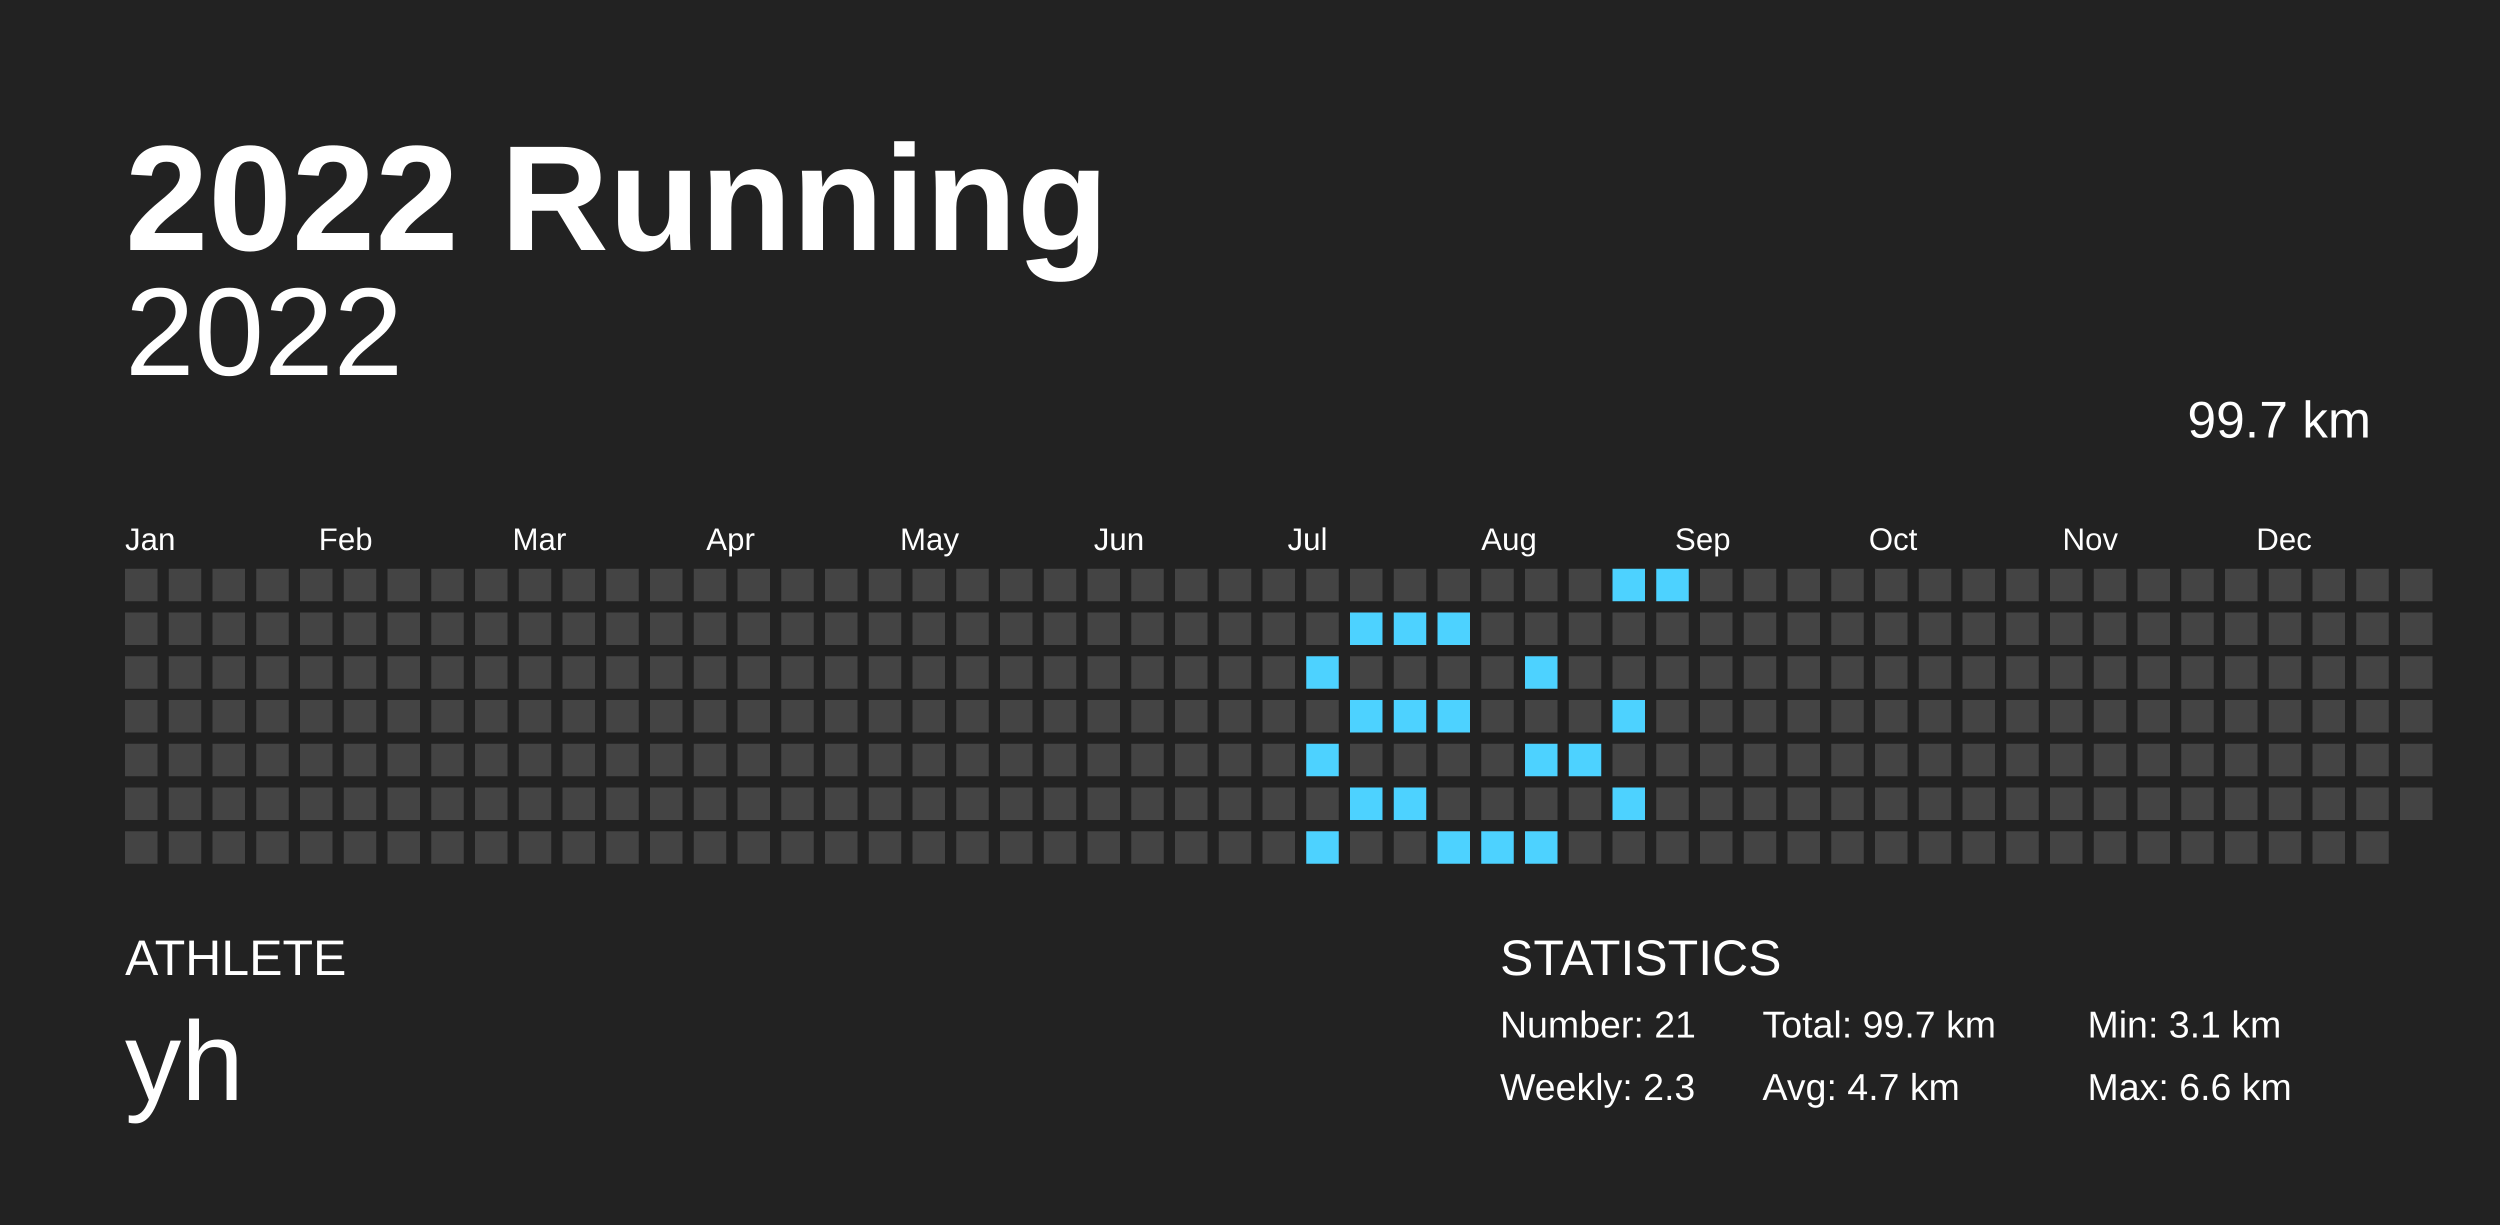
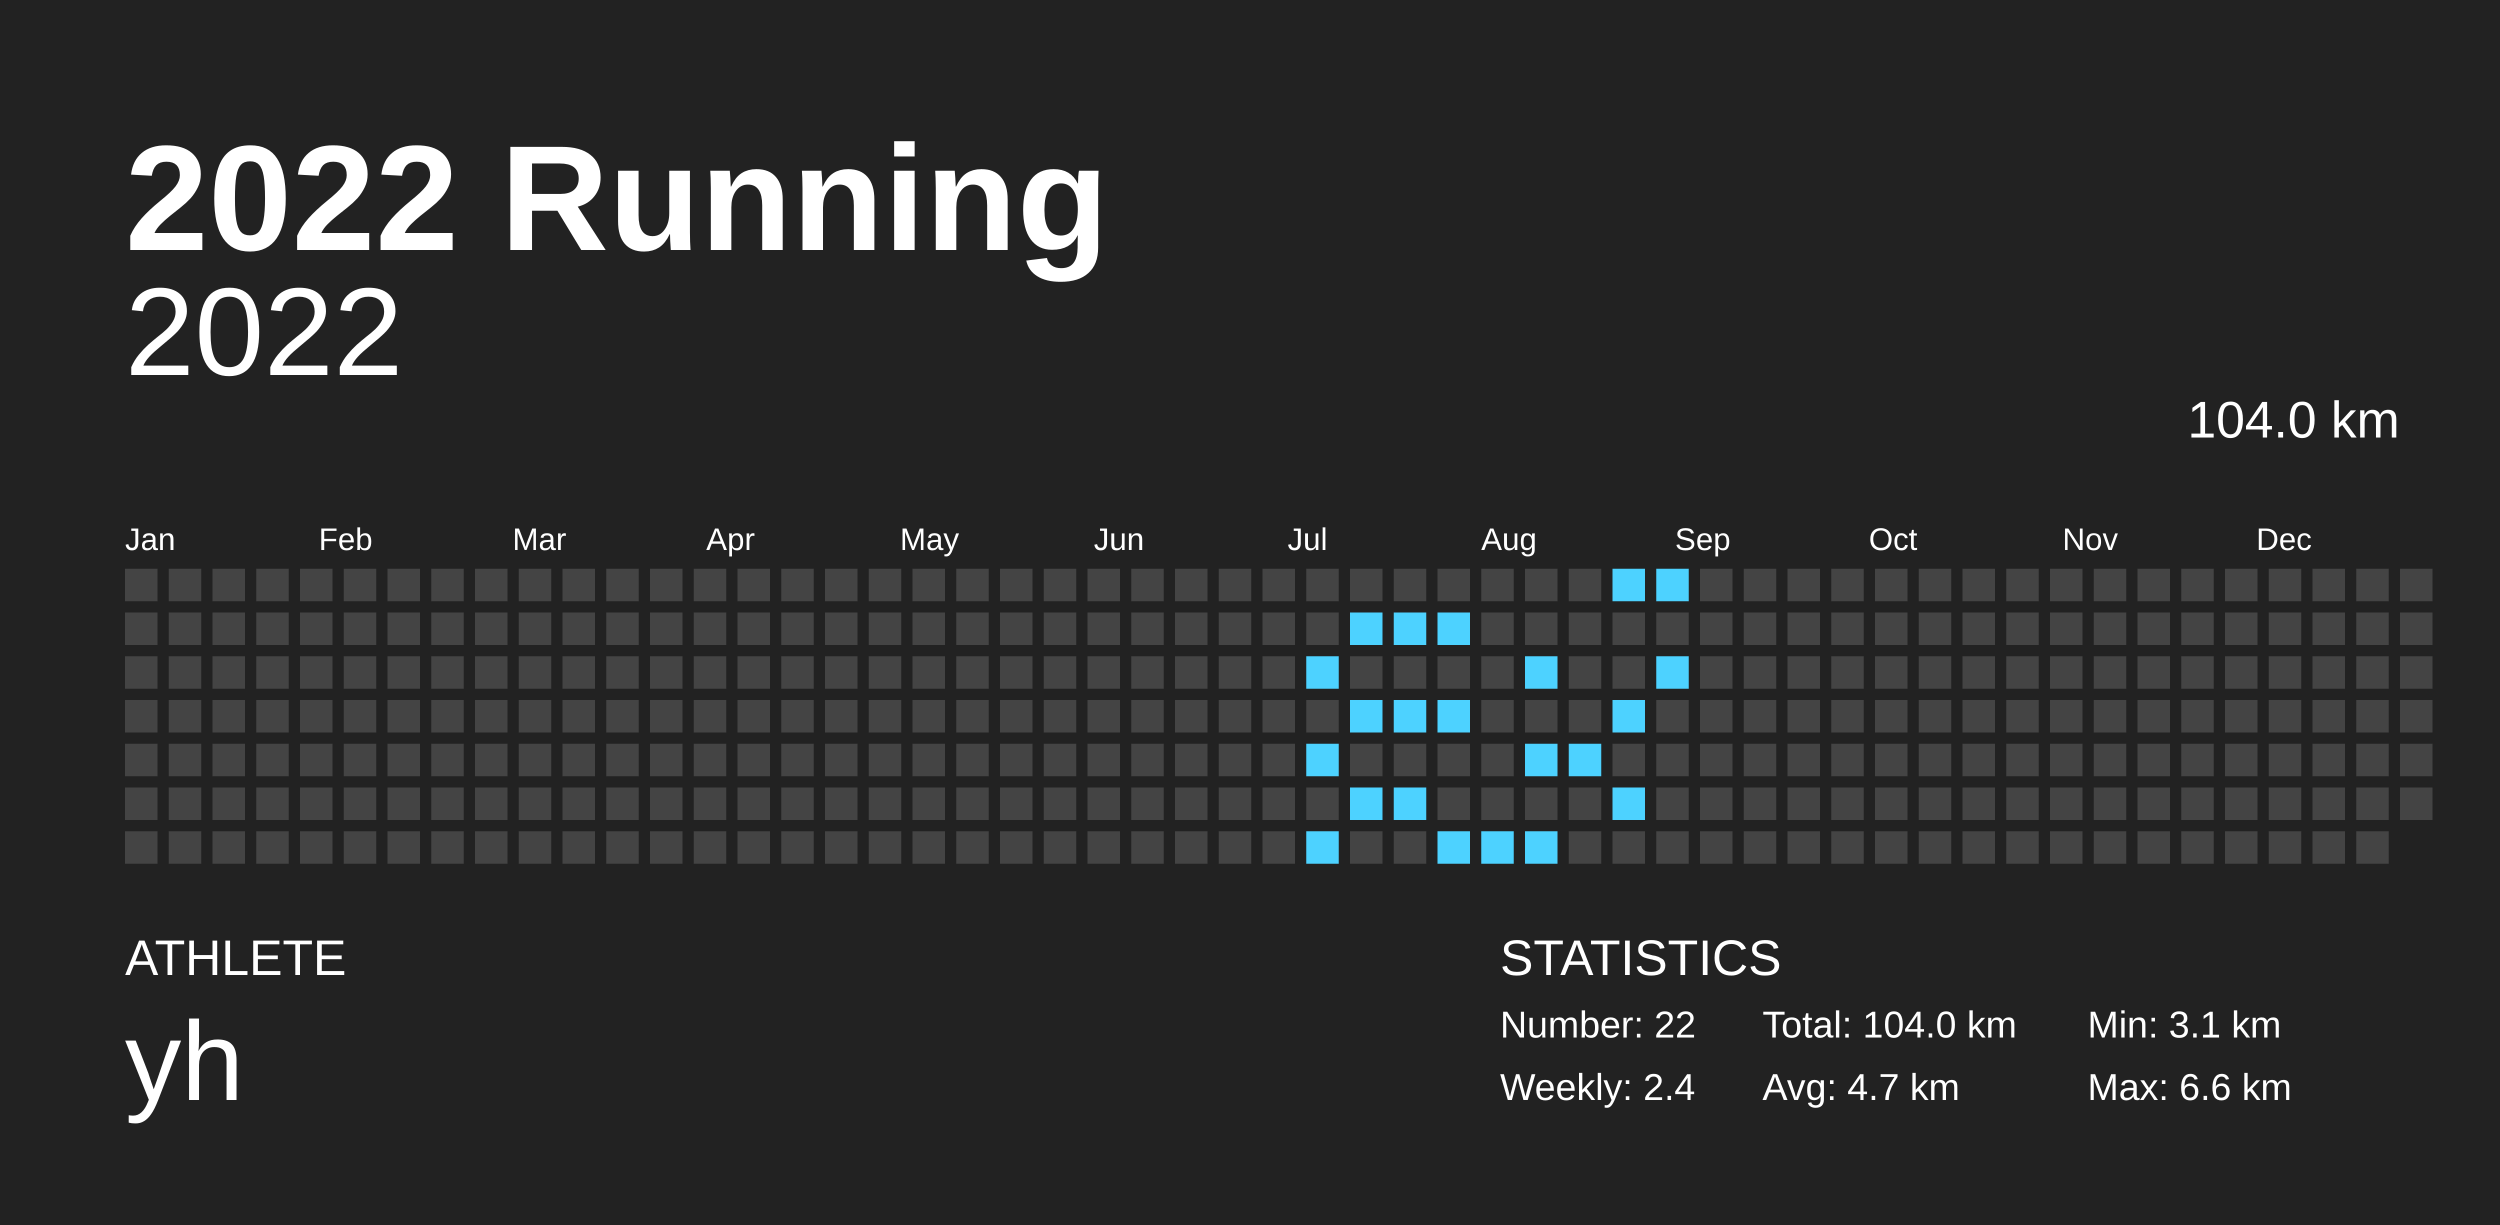
<svg xmlns="http://www.w3.org/2000/svg" baseProfile="full" height="98mm" version="1.1" viewBox="0,0,200,98" width="200mm">
  <defs />
  <rect fill="#222222" height="98" width="200" x="0" y="0" />
  <text fill="#FFFFFF" style="font-size:12px; font-family:Arial; font-weight:bold;" x="10" y="20">2022 Running</text>
  <text fill="#FFFFFF" style="font-size:4px; font-family:Arial" x="10" y="78">ATHLETE</text>
  <text fill="#FFFFFF" style="font-size:9px; font-family:Arial" x="10" y="88">yh</text>
  <text fill="#FFFFFF" style="font-size:4px; font-family:Arial" x="120" y="78">STATISTICS</text>
-   <text fill="#FFFFFF" style="font-size:3px; font-family:Arial" x="120" y="83">Number: 21</text>
-   <text fill="#FFFFFF" style="font-size:3px; font-family:Arial" x="120" y="88">Weekly: 2.3</text>
-   <text fill="#FFFFFF" style="font-size:3px; font-family:Arial" x="141" y="83">Total: 99.7 km</text>
+   <text fill="#FFFFFF" style="font-size:3px; font-family:Arial" x="120" y="83">Number: 22</text>
+   <text fill="#FFFFFF" style="font-size:3px; font-family:Arial" x="120" y="88">Weekly: 2.4</text>
+   <text fill="#FFFFFF" style="font-size:3px; font-family:Arial" x="141" y="83">Total: 104.0 km</text>
  <text fill="#FFFFFF" style="font-size:3px; font-family:Arial" x="141" y="88">Avg: 4.7 km</text>
  <text fill="#FFFFFF" style="font-size:3px; font-family:Arial" x="167" y="83">Min: 3.1 km</text>
  <text fill="#FFFFFF" style="font-size:3px; font-family:Arial" x="167" y="88">Max: 6.6 km</text>
  <text alignment-baseline="hanging" fill="#FFFFFF" style="font-size:10.0px; font-family:Arial;" x="10" y="30">2022</text>
-   <text alignment-baseline="hanging" fill="#FFFFFF" style="font-size:4.125px; font-family:Arial;" x="175" y="35">99.7 km</text>
+   <text alignment-baseline="hanging" fill="#FFFFFF" style="font-size:4.125px; font-family:Arial;" x="175" y="35">104.0 km</text>
  <text fill="#FFFFFF" style="font-size:2.5px; font-family:Arial" x="10.0" y="44">Jan</text>
  <text fill="#FFFFFF" style="font-size:2.5px; font-family:Arial" x="25.5" y="44">Feb</text>
  <text fill="#FFFFFF" style="font-size:2.5px; font-family:Arial" x="41.0" y="44">Mar</text>
  <text fill="#FFFFFF" style="font-size:2.5px; font-family:Arial" x="56.5" y="44">Apr</text>
  <text fill="#FFFFFF" style="font-size:2.5px; font-family:Arial" x="72.0" y="44">May</text>
  <text fill="#FFFFFF" style="font-size:2.5px; font-family:Arial" x="87.5" y="44">Jun</text>
  <text fill="#FFFFFF" style="font-size:2.5px; font-family:Arial" x="103.0" y="44">Jul</text>
  <text fill="#FFFFFF" style="font-size:2.5px; font-family:Arial" x="118.5" y="44">Aug</text>
  <text fill="#FFFFFF" style="font-size:2.5px; font-family:Arial" x="134.0" y="44">Sep</text>
  <text fill="#FFFFFF" style="font-size:2.5px; font-family:Arial" x="149.5" y="44">Oct</text>
  <text fill="#FFFFFF" style="font-size:2.5px; font-family:Arial" x="165.0" y="44">Nov</text>
  <text fill="#FFFFFF" style="font-size:2.5px; font-family:Arial" x="180.5" y="44">Dec</text>
  <rect fill="#444444" height="2.6" width="2.6" x="10.0" y="45.5" />
  <rect fill="#444444" height="2.6" width="2.6" x="10.0" y="49.0" />
  <rect fill="#444444" height="2.6" width="2.6" x="10.0" y="52.5" />
  <rect fill="#444444" height="2.6" width="2.6" x="10.0" y="56.0" />
  <rect fill="#444444" height="2.6" width="2.6" x="10.0" y="59.5" />
  <rect fill="#444444" height="2.6" width="2.6" x="10.0" y="63.0" />
  <rect fill="#444444" height="2.6" width="2.6" x="10.0" y="66.5" />
  <rect fill="#444444" height="2.6" width="2.6" x="13.5" y="45.5" />
  <rect fill="#444444" height="2.6" width="2.6" x="13.5" y="49.0" />
  <rect fill="#444444" height="2.6" width="2.6" x="13.5" y="52.5" />
  <rect fill="#444444" height="2.6" width="2.6" x="13.5" y="56.0" />
  <rect fill="#444444" height="2.6" width="2.6" x="13.5" y="59.5" />
  <rect fill="#444444" height="2.6" width="2.6" x="13.5" y="63.0" />
  <rect fill="#444444" height="2.6" width="2.6" x="13.5" y="66.5" />
  <rect fill="#444444" height="2.6" width="2.6" x="17.0" y="45.5" />
  <rect fill="#444444" height="2.6" width="2.6" x="17.0" y="49.0" />
  <rect fill="#444444" height="2.6" width="2.6" x="17.0" y="52.5" />
  <rect fill="#444444" height="2.6" width="2.6" x="17.0" y="56.0" />
  <rect fill="#444444" height="2.6" width="2.6" x="17.0" y="59.5" />
  <rect fill="#444444" height="2.6" width="2.6" x="17.0" y="63.0" />
  <rect fill="#444444" height="2.6" width="2.6" x="17.0" y="66.5" />
  <rect fill="#444444" height="2.6" width="2.6" x="20.5" y="45.5" />
  <rect fill="#444444" height="2.6" width="2.6" x="20.5" y="49.0" />
  <rect fill="#444444" height="2.6" width="2.6" x="20.5" y="52.5" />
  <rect fill="#444444" height="2.6" width="2.6" x="20.5" y="56.0" />
  <rect fill="#444444" height="2.6" width="2.6" x="20.5" y="59.5" />
  <rect fill="#444444" height="2.6" width="2.6" x="20.5" y="63.0" />
  <rect fill="#444444" height="2.6" width="2.6" x="20.5" y="66.5" />
  <rect fill="#444444" height="2.6" width="2.6" x="24.0" y="45.5" />
  <rect fill="#444444" height="2.6" width="2.6" x="24.0" y="49.0" />
  <rect fill="#444444" height="2.6" width="2.6" x="24.0" y="52.5" />
  <rect fill="#444444" height="2.6" width="2.6" x="24.0" y="56.0" />
  <rect fill="#444444" height="2.6" width="2.6" x="24.0" y="59.5" />
  <rect fill="#444444" height="2.6" width="2.6" x="24.0" y="63.0" />
  <rect fill="#444444" height="2.6" width="2.6" x="24.0" y="66.5" />
  <rect fill="#444444" height="2.6" width="2.6" x="27.5" y="45.5" />
  <rect fill="#444444" height="2.6" width="2.6" x="27.5" y="49.0" />
  <rect fill="#444444" height="2.6" width="2.6" x="27.5" y="52.5" />
  <rect fill="#444444" height="2.6" width="2.6" x="27.5" y="56.0" />
  <rect fill="#444444" height="2.6" width="2.6" x="27.5" y="59.5" />
  <rect fill="#444444" height="2.6" width="2.6" x="27.5" y="63.0" />
  <rect fill="#444444" height="2.6" width="2.6" x="27.5" y="66.5" />
  <rect fill="#444444" height="2.6" width="2.6" x="31.0" y="45.5" />
  <rect fill="#444444" height="2.6" width="2.6" x="31.0" y="49.0" />
  <rect fill="#444444" height="2.6" width="2.6" x="31.0" y="52.5" />
  <rect fill="#444444" height="2.6" width="2.6" x="31.0" y="56.0" />
  <rect fill="#444444" height="2.6" width="2.6" x="31.0" y="59.5" />
  <rect fill="#444444" height="2.6" width="2.6" x="31.0" y="63.0" />
  <rect fill="#444444" height="2.6" width="2.6" x="31.0" y="66.5" />
  <rect fill="#444444" height="2.6" width="2.6" x="34.5" y="45.5" />
  <rect fill="#444444" height="2.6" width="2.6" x="34.5" y="49.0" />
  <rect fill="#444444" height="2.6" width="2.6" x="34.5" y="52.5" />
  <rect fill="#444444" height="2.6" width="2.6" x="34.5" y="56.0" />
  <rect fill="#444444" height="2.6" width="2.6" x="34.5" y="59.5" />
  <rect fill="#444444" height="2.6" width="2.6" x="34.5" y="63.0" />
  <rect fill="#444444" height="2.6" width="2.6" x="34.5" y="66.5" />
  <rect fill="#444444" height="2.6" width="2.6" x="38.0" y="45.5" />
  <rect fill="#444444" height="2.6" width="2.6" x="38.0" y="49.0" />
  <rect fill="#444444" height="2.6" width="2.6" x="38.0" y="52.5" />
  <rect fill="#444444" height="2.6" width="2.6" x="38.0" y="56.0" />
  <rect fill="#444444" height="2.6" width="2.6" x="38.0" y="59.5" />
  <rect fill="#444444" height="2.6" width="2.6" x="38.0" y="63.0" />
  <rect fill="#444444" height="2.6" width="2.6" x="38.0" y="66.5" />
  <rect fill="#444444" height="2.6" width="2.6" x="41.5" y="45.5" />
  <rect fill="#444444" height="2.6" width="2.6" x="41.5" y="49.0" />
  <rect fill="#444444" height="2.6" width="2.6" x="41.5" y="52.5" />
  <rect fill="#444444" height="2.6" width="2.6" x="41.5" y="56.0" />
  <rect fill="#444444" height="2.6" width="2.6" x="41.5" y="59.5" />
  <rect fill="#444444" height="2.6" width="2.6" x="41.5" y="63.0" />
  <rect fill="#444444" height="2.6" width="2.6" x="41.5" y="66.5" />
  <rect fill="#444444" height="2.6" width="2.6" x="45.0" y="45.5" />
  <rect fill="#444444" height="2.6" width="2.6" x="45.0" y="49.0" />
  <rect fill="#444444" height="2.6" width="2.6" x="45.0" y="52.5" />
  <rect fill="#444444" height="2.6" width="2.6" x="45.0" y="56.0" />
  <rect fill="#444444" height="2.6" width="2.6" x="45.0" y="59.5" />
  <rect fill="#444444" height="2.6" width="2.6" x="45.0" y="63.0" />
  <rect fill="#444444" height="2.6" width="2.6" x="45.0" y="66.5" />
  <rect fill="#444444" height="2.6" width="2.6" x="48.5" y="45.5" />
  <rect fill="#444444" height="2.6" width="2.6" x="48.5" y="49.0" />
  <rect fill="#444444" height="2.6" width="2.6" x="48.5" y="52.5" />
  <rect fill="#444444" height="2.6" width="2.6" x="48.5" y="56.0" />
  <rect fill="#444444" height="2.6" width="2.6" x="48.5" y="59.5" />
  <rect fill="#444444" height="2.6" width="2.6" x="48.5" y="63.0" />
  <rect fill="#444444" height="2.6" width="2.6" x="48.5" y="66.5" />
  <rect fill="#444444" height="2.6" width="2.6" x="52.0" y="45.5" />
  <rect fill="#444444" height="2.6" width="2.6" x="52.0" y="49.0" />
  <rect fill="#444444" height="2.6" width="2.6" x="52.0" y="52.5" />
  <rect fill="#444444" height="2.6" width="2.6" x="52.0" y="56.0" />
  <rect fill="#444444" height="2.6" width="2.6" x="52.0" y="59.5" />
  <rect fill="#444444" height="2.6" width="2.6" x="52.0" y="63.0" />
  <rect fill="#444444" height="2.6" width="2.6" x="52.0" y="66.5" />
  <rect fill="#444444" height="2.6" width="2.6" x="55.5" y="45.5" />
  <rect fill="#444444" height="2.6" width="2.6" x="55.5" y="49.0" />
  <rect fill="#444444" height="2.6" width="2.6" x="55.5" y="52.5" />
  <rect fill="#444444" height="2.6" width="2.6" x="55.5" y="56.0" />
  <rect fill="#444444" height="2.6" width="2.6" x="55.5" y="59.5" />
  <rect fill="#444444" height="2.6" width="2.6" x="55.5" y="63.0" />
  <rect fill="#444444" height="2.6" width="2.6" x="55.5" y="66.5" />
  <rect fill="#444444" height="2.6" width="2.6" x="59.0" y="45.5" />
  <rect fill="#444444" height="2.6" width="2.6" x="59.0" y="49.0" />
  <rect fill="#444444" height="2.6" width="2.6" x="59.0" y="52.5" />
  <rect fill="#444444" height="2.6" width="2.6" x="59.0" y="56.0" />
  <rect fill="#444444" height="2.6" width="2.6" x="59.0" y="59.5" />
  <rect fill="#444444" height="2.6" width="2.6" x="59.0" y="63.0" />
  <rect fill="#444444" height="2.6" width="2.6" x="59.0" y="66.5" />
  <rect fill="#444444" height="2.6" width="2.6" x="62.5" y="45.5" />
  <rect fill="#444444" height="2.6" width="2.6" x="62.5" y="49.0" />
  <rect fill="#444444" height="2.6" width="2.6" x="62.5" y="52.5" />
  <rect fill="#444444" height="2.6" width="2.6" x="62.5" y="56.0" />
  <rect fill="#444444" height="2.6" width="2.6" x="62.5" y="59.5" />
  <rect fill="#444444" height="2.6" width="2.6" x="62.5" y="63.0" />
  <rect fill="#444444" height="2.6" width="2.6" x="62.5" y="66.5" />
  <rect fill="#444444" height="2.6" width="2.6" x="66.0" y="45.5" />
  <rect fill="#444444" height="2.6" width="2.6" x="66.0" y="49.0" />
  <rect fill="#444444" height="2.6" width="2.6" x="66.0" y="52.5" />
  <rect fill="#444444" height="2.6" width="2.6" x="66.0" y="56.0" />
  <rect fill="#444444" height="2.6" width="2.6" x="66.0" y="59.5" />
  <rect fill="#444444" height="2.6" width="2.6" x="66.0" y="63.0" />
  <rect fill="#444444" height="2.6" width="2.6" x="66.0" y="66.5" />
  <rect fill="#444444" height="2.6" width="2.6" x="69.5" y="45.5" />
  <rect fill="#444444" height="2.6" width="2.6" x="69.5" y="49.0" />
  <rect fill="#444444" height="2.6" width="2.6" x="69.5" y="52.5" />
  <rect fill="#444444" height="2.6" width="2.6" x="69.5" y="56.0" />
  <rect fill="#444444" height="2.6" width="2.6" x="69.5" y="59.5" />
  <rect fill="#444444" height="2.6" width="2.6" x="69.5" y="63.0" />
  <rect fill="#444444" height="2.6" width="2.6" x="69.5" y="66.5" />
  <rect fill="#444444" height="2.6" width="2.6" x="73.0" y="45.5" />
  <rect fill="#444444" height="2.6" width="2.6" x="73.0" y="49.0" />
  <rect fill="#444444" height="2.6" width="2.6" x="73.0" y="52.5" />
  <rect fill="#444444" height="2.6" width="2.6" x="73.0" y="56.0" />
  <rect fill="#444444" height="2.6" width="2.6" x="73.0" y="59.5" />
  <rect fill="#444444" height="2.6" width="2.6" x="73.0" y="63.0" />
  <rect fill="#444444" height="2.6" width="2.6" x="73.0" y="66.5" />
  <rect fill="#444444" height="2.6" width="2.6" x="76.5" y="45.5" />
  <rect fill="#444444" height="2.6" width="2.6" x="76.5" y="49.0" />
  <rect fill="#444444" height="2.6" width="2.6" x="76.5" y="52.5" />
  <rect fill="#444444" height="2.6" width="2.6" x="76.5" y="56.0" />
  <rect fill="#444444" height="2.6" width="2.6" x="76.5" y="59.5" />
  <rect fill="#444444" height="2.6" width="2.6" x="76.5" y="63.0" />
  <rect fill="#444444" height="2.6" width="2.6" x="76.5" y="66.5" />
  <rect fill="#444444" height="2.6" width="2.6" x="80.0" y="45.5" />
  <rect fill="#444444" height="2.6" width="2.6" x="80.0" y="49.0" />
  <rect fill="#444444" height="2.6" width="2.6" x="80.0" y="52.5" />
  <rect fill="#444444" height="2.6" width="2.6" x="80.0" y="56.0" />
  <rect fill="#444444" height="2.6" width="2.6" x="80.0" y="59.5" />
  <rect fill="#444444" height="2.6" width="2.6" x="80.0" y="63.0" />
  <rect fill="#444444" height="2.6" width="2.6" x="80.0" y="66.5" />
  <rect fill="#444444" height="2.6" width="2.6" x="83.5" y="45.5" />
  <rect fill="#444444" height="2.6" width="2.6" x="83.5" y="49.0" />
  <rect fill="#444444" height="2.6" width="2.6" x="83.5" y="52.5" />
  <rect fill="#444444" height="2.6" width="2.6" x="83.5" y="56.0" />
  <rect fill="#444444" height="2.6" width="2.6" x="83.5" y="59.5" />
  <rect fill="#444444" height="2.6" width="2.6" x="83.5" y="63.0" />
  <rect fill="#444444" height="2.6" width="2.6" x="83.5" y="66.5" />
  <rect fill="#444444" height="2.6" width="2.6" x="87.0" y="45.5" />
  <rect fill="#444444" height="2.6" width="2.6" x="87.0" y="49.0" />
  <rect fill="#444444" height="2.6" width="2.6" x="87.0" y="52.5" />
  <rect fill="#444444" height="2.6" width="2.6" x="87.0" y="56.0" />
  <rect fill="#444444" height="2.6" width="2.6" x="87.0" y="59.5" />
  <rect fill="#444444" height="2.6" width="2.6" x="87.0" y="63.0" />
  <rect fill="#444444" height="2.6" width="2.6" x="87.0" y="66.5" />
  <rect fill="#444444" height="2.6" width="2.6" x="90.5" y="45.5" />
  <rect fill="#444444" height="2.6" width="2.6" x="90.5" y="49.0" />
  <rect fill="#444444" height="2.6" width="2.6" x="90.5" y="52.5" />
  <rect fill="#444444" height="2.6" width="2.6" x="90.5" y="56.0" />
  <rect fill="#444444" height="2.6" width="2.6" x="90.5" y="59.5" />
  <rect fill="#444444" height="2.6" width="2.6" x="90.5" y="63.0" />
  <rect fill="#444444" height="2.6" width="2.6" x="90.5" y="66.5" />
  <rect fill="#444444" height="2.6" width="2.6" x="94.0" y="45.5" />
  <rect fill="#444444" height="2.6" width="2.6" x="94.0" y="49.0" />
  <rect fill="#444444" height="2.6" width="2.6" x="94.0" y="52.5" />
  <rect fill="#444444" height="2.6" width="2.6" x="94.0" y="56.0" />
  <rect fill="#444444" height="2.6" width="2.6" x="94.0" y="59.5" />
  <rect fill="#444444" height="2.6" width="2.6" x="94.0" y="63.0" />
  <rect fill="#444444" height="2.6" width="2.6" x="94.0" y="66.5" />
  <rect fill="#444444" height="2.6" width="2.6" x="97.5" y="45.5" />
  <rect fill="#444444" height="2.6" width="2.6" x="97.5" y="49.0" />
  <rect fill="#444444" height="2.6" width="2.6" x="97.5" y="52.5" />
  <rect fill="#444444" height="2.6" width="2.6" x="97.5" y="56.0" />
  <rect fill="#444444" height="2.6" width="2.6" x="97.5" y="59.5" />
  <rect fill="#444444" height="2.6" width="2.6" x="97.5" y="63.0" />
  <rect fill="#444444" height="2.6" width="2.6" x="97.5" y="66.5" />
  <rect fill="#444444" height="2.6" width="2.6" x="101.0" y="45.5" />
  <rect fill="#444444" height="2.6" width="2.6" x="101.0" y="49.0" />
  <rect fill="#444444" height="2.6" width="2.6" x="101.0" y="52.5" />
  <rect fill="#444444" height="2.6" width="2.6" x="101.0" y="56.0" />
  <rect fill="#444444" height="2.6" width="2.6" x="101.0" y="59.5" />
  <rect fill="#444444" height="2.6" width="2.6" x="101.0" y="63.0" />
  <rect fill="#444444" height="2.6" width="2.6" x="101.0" y="66.5" />
  <rect fill="#444444" height="2.6" width="2.6" x="104.5" y="45.5" />
  <rect fill="#444444" height="2.6" width="2.6" x="104.5" y="49.0" />
  <rect fill="#4dd2ff" height="2.6" width="2.6" x="104.5" y="52.5" />
  <rect fill="#444444" height="2.6" width="2.6" x="104.5" y="56.0" />
  <rect fill="#4dd2ff" height="2.6" width="2.6" x="104.5" y="59.5" />
  <rect fill="#444444" height="2.6" width="2.6" x="104.5" y="63.0" />
  <rect fill="#4dd2ff" height="2.6" width="2.6" x="104.5" y="66.5" />
  <rect fill="#444444" height="2.6" width="2.6" x="108.0" y="45.5" />
  <rect fill="#4dd2ff" height="2.6" width="2.6" x="108.0" y="49.0" />
  <rect fill="#444444" height="2.6" width="2.6" x="108.0" y="52.5" />
  <rect fill="#4dd2ff" height="2.6" width="2.6" x="108.0" y="56.0" />
  <rect fill="#444444" height="2.6" width="2.6" x="108.0" y="59.5" />
  <rect fill="#4dd2ff" height="2.6" width="2.6" x="108.0" y="63.0" />
  <rect fill="#444444" height="2.6" width="2.6" x="108.0" y="66.5" />
  <rect fill="#444444" height="2.6" width="2.6" x="111.5" y="45.5" />
  <rect fill="#4dd2ff" height="2.6" width="2.6" x="111.5" y="49.0" />
  <rect fill="#444444" height="2.6" width="2.6" x="111.5" y="52.5" />
  <rect fill="#4dd2ff" height="2.6" width="2.6" x="111.5" y="56.0" />
  <rect fill="#444444" height="2.6" width="2.6" x="111.5" y="59.5" />
  <rect fill="#4dd2ff" height="2.6" width="2.6" x="111.5" y="63.0" />
  <rect fill="#444444" height="2.6" width="2.6" x="111.5" y="66.5" />
  <rect fill="#444444" height="2.6" width="2.6" x="115.0" y="45.5" />
  <rect fill="#4dd2ff" height="2.6" width="2.6" x="115.0" y="49.0" />
  <rect fill="#444444" height="2.6" width="2.6" x="115.0" y="52.5" />
  <rect fill="#4dd2ff" height="2.6" width="2.6" x="115.0" y="56.0" />
  <rect fill="#444444" height="2.6" width="2.6" x="115.0" y="59.5" />
  <rect fill="#444444" height="2.6" width="2.6" x="115.0" y="63.0" />
  <rect fill="#4dd2ff" height="2.6" width="2.6" x="115.0" y="66.5" />
  <rect fill="#444444" height="2.6" width="2.6" x="118.5" y="45.5" />
  <rect fill="#444444" height="2.6" width="2.6" x="118.5" y="49.0" />
  <rect fill="#444444" height="2.6" width="2.6" x="118.5" y="52.5" />
  <rect fill="#444444" height="2.6" width="2.6" x="118.5" y="56.0" />
  <rect fill="#444444" height="2.6" width="2.6" x="118.5" y="59.5" />
  <rect fill="#444444" height="2.6" width="2.6" x="118.5" y="63.0" />
  <rect fill="#4dd2ff" height="2.6" width="2.6" x="118.5" y="66.5" />
  <rect fill="#444444" height="2.6" width="2.6" x="122.0" y="45.5" />
  <rect fill="#444444" height="2.6" width="2.6" x="122.0" y="49.0" />
  <rect fill="#4dd2ff" height="2.6" width="2.6" x="122.0" y="52.5" />
  <rect fill="#444444" height="2.6" width="2.6" x="122.0" y="56.0" />
  <rect fill="#4dd2ff" height="2.6" width="2.6" x="122.0" y="59.5" />
  <rect fill="#444444" height="2.6" width="2.6" x="122.0" y="63.0" />
  <rect fill="#4dd2ff" height="2.6" width="2.6" x="122.0" y="66.5" />
  <rect fill="#444444" height="2.6" width="2.6" x="125.5" y="45.5" />
  <rect fill="#444444" height="2.6" width="2.6" x="125.5" y="49.0" />
  <rect fill="#444444" height="2.6" width="2.6" x="125.5" y="52.5" />
  <rect fill="#444444" height="2.6" width="2.6" x="125.5" y="56.0" />
  <rect fill="#4dd2ff" height="2.6" width="2.6" x="125.5" y="59.5" />
  <rect fill="#444444" height="2.6" width="2.6" x="125.5" y="63.0" />
  <rect fill="#444444" height="2.6" width="2.6" x="125.5" y="66.5" />
  <rect fill="#4dd2ff" height="2.6" width="2.6" x="129.0" y="45.5" />
  <rect fill="#444444" height="2.6" width="2.6" x="129.0" y="49.0" />
  <rect fill="#444444" height="2.6" width="2.6" x="129.0" y="52.5" />
  <rect fill="#4dd2ff" height="2.6" width="2.6" x="129.0" y="56.0" />
  <rect fill="#444444" height="2.6" width="2.6" x="129.0" y="59.5" />
  <rect fill="#4dd2ff" height="2.6" width="2.6" x="129.0" y="63.0" />
  <rect fill="#444444" height="2.6" width="2.6" x="129.0" y="66.5" />
  <rect fill="#4dd2ff" height="2.6" width="2.6" x="132.5" y="45.5" />
  <rect fill="#444444" height="2.6" width="2.6" x="132.5" y="49.0" />
-   <rect fill="#444444" height="2.6" width="2.6" x="132.5" y="52.5" />
+   <rect fill="#4dd2ff" height="2.6" width="2.6" x="132.5" y="52.5" />
  <rect fill="#444444" height="2.6" width="2.6" x="132.5" y="56.0" />
  <rect fill="#444444" height="2.6" width="2.6" x="132.5" y="59.5" />
  <rect fill="#444444" height="2.6" width="2.6" x="132.5" y="63.0" />
  <rect fill="#444444" height="2.6" width="2.6" x="132.5" y="66.5" />
  <rect fill="#444444" height="2.6" width="2.6" x="136.0" y="45.5" />
  <rect fill="#444444" height="2.6" width="2.6" x="136.0" y="49.0" />
  <rect fill="#444444" height="2.6" width="2.6" x="136.0" y="52.5" />
  <rect fill="#444444" height="2.6" width="2.6" x="136.0" y="56.0" />
  <rect fill="#444444" height="2.6" width="2.6" x="136.0" y="59.5" />
  <rect fill="#444444" height="2.6" width="2.6" x="136.0" y="63.0" />
  <rect fill="#444444" height="2.6" width="2.6" x="136.0" y="66.5" />
  <rect fill="#444444" height="2.6" width="2.6" x="139.5" y="45.5" />
  <rect fill="#444444" height="2.6" width="2.6" x="139.5" y="49.0" />
  <rect fill="#444444" height="2.6" width="2.6" x="139.5" y="52.5" />
  <rect fill="#444444" height="2.6" width="2.6" x="139.5" y="56.0" />
  <rect fill="#444444" height="2.6" width="2.6" x="139.5" y="59.5" />
  <rect fill="#444444" height="2.6" width="2.6" x="139.5" y="63.0" />
  <rect fill="#444444" height="2.6" width="2.6" x="139.5" y="66.5" />
  <rect fill="#444444" height="2.6" width="2.6" x="143.0" y="45.5" />
  <rect fill="#444444" height="2.6" width="2.6" x="143.0" y="49.0" />
  <rect fill="#444444" height="2.6" width="2.6" x="143.0" y="52.5" />
  <rect fill="#444444" height="2.6" width="2.6" x="143.0" y="56.0" />
  <rect fill="#444444" height="2.6" width="2.6" x="143.0" y="59.5" />
  <rect fill="#444444" height="2.6" width="2.6" x="143.0" y="63.0" />
  <rect fill="#444444" height="2.6" width="2.6" x="143.0" y="66.5" />
  <rect fill="#444444" height="2.6" width="2.6" x="146.5" y="45.5" />
  <rect fill="#444444" height="2.6" width="2.6" x="146.5" y="49.0" />
  <rect fill="#444444" height="2.6" width="2.6" x="146.5" y="52.5" />
  <rect fill="#444444" height="2.6" width="2.6" x="146.5" y="56.0" />
  <rect fill="#444444" height="2.6" width="2.6" x="146.5" y="59.5" />
  <rect fill="#444444" height="2.6" width="2.6" x="146.5" y="63.0" />
  <rect fill="#444444" height="2.6" width="2.6" x="146.5" y="66.5" />
  <rect fill="#444444" height="2.6" width="2.6" x="150.0" y="45.5" />
  <rect fill="#444444" height="2.6" width="2.6" x="150.0" y="49.0" />
  <rect fill="#444444" height="2.6" width="2.6" x="150.0" y="52.5" />
  <rect fill="#444444" height="2.6" width="2.6" x="150.0" y="56.0" />
  <rect fill="#444444" height="2.6" width="2.6" x="150.0" y="59.5" />
  <rect fill="#444444" height="2.6" width="2.6" x="150.0" y="63.0" />
  <rect fill="#444444" height="2.6" width="2.6" x="150.0" y="66.5" />
  <rect fill="#444444" height="2.6" width="2.6" x="153.5" y="45.5" />
  <rect fill="#444444" height="2.6" width="2.6" x="153.5" y="49.0" />
  <rect fill="#444444" height="2.6" width="2.6" x="153.5" y="52.5" />
  <rect fill="#444444" height="2.6" width="2.6" x="153.5" y="56.0" />
  <rect fill="#444444" height="2.6" width="2.6" x="153.5" y="59.5" />
  <rect fill="#444444" height="2.6" width="2.6" x="153.5" y="63.0" />
  <rect fill="#444444" height="2.6" width="2.6" x="153.5" y="66.5" />
  <rect fill="#444444" height="2.6" width="2.6" x="157.0" y="45.5" />
  <rect fill="#444444" height="2.6" width="2.6" x="157.0" y="49.0" />
  <rect fill="#444444" height="2.6" width="2.6" x="157.0" y="52.5" />
  <rect fill="#444444" height="2.6" width="2.6" x="157.0" y="56.0" />
  <rect fill="#444444" height="2.6" width="2.6" x="157.0" y="59.5" />
  <rect fill="#444444" height="2.6" width="2.6" x="157.0" y="63.0" />
  <rect fill="#444444" height="2.6" width="2.6" x="157.0" y="66.5" />
  <rect fill="#444444" height="2.6" width="2.6" x="160.5" y="45.5" />
  <rect fill="#444444" height="2.6" width="2.6" x="160.5" y="49.0" />
  <rect fill="#444444" height="2.6" width="2.6" x="160.5" y="52.5" />
  <rect fill="#444444" height="2.6" width="2.6" x="160.5" y="56.0" />
  <rect fill="#444444" height="2.6" width="2.6" x="160.5" y="59.5" />
  <rect fill="#444444" height="2.6" width="2.6" x="160.5" y="63.0" />
  <rect fill="#444444" height="2.6" width="2.6" x="160.5" y="66.5" />
  <rect fill="#444444" height="2.6" width="2.6" x="164.0" y="45.5" />
  <rect fill="#444444" height="2.6" width="2.6" x="164.0" y="49.0" />
  <rect fill="#444444" height="2.6" width="2.6" x="164.0" y="52.5" />
  <rect fill="#444444" height="2.6" width="2.6" x="164.0" y="56.0" />
  <rect fill="#444444" height="2.6" width="2.6" x="164.0" y="59.5" />
  <rect fill="#444444" height="2.6" width="2.6" x="164.0" y="63.0" />
  <rect fill="#444444" height="2.6" width="2.6" x="164.0" y="66.5" />
  <rect fill="#444444" height="2.6" width="2.6" x="167.5" y="45.5" />
  <rect fill="#444444" height="2.6" width="2.6" x="167.5" y="49.0" />
  <rect fill="#444444" height="2.6" width="2.6" x="167.5" y="52.5" />
  <rect fill="#444444" height="2.6" width="2.6" x="167.5" y="56.0" />
  <rect fill="#444444" height="2.6" width="2.6" x="167.5" y="59.5" />
  <rect fill="#444444" height="2.6" width="2.6" x="167.5" y="63.0" />
  <rect fill="#444444" height="2.6" width="2.6" x="167.5" y="66.5" />
  <rect fill="#444444" height="2.6" width="2.6" x="171.0" y="45.5" />
  <rect fill="#444444" height="2.6" width="2.6" x="171.0" y="49.0" />
  <rect fill="#444444" height="2.6" width="2.6" x="171.0" y="52.5" />
  <rect fill="#444444" height="2.6" width="2.6" x="171.0" y="56.0" />
  <rect fill="#444444" height="2.6" width="2.6" x="171.0" y="59.5" />
  <rect fill="#444444" height="2.6" width="2.6" x="171.0" y="63.0" />
  <rect fill="#444444" height="2.6" width="2.6" x="171.0" y="66.5" />
  <rect fill="#444444" height="2.6" width="2.6" x="174.5" y="45.5" />
  <rect fill="#444444" height="2.6" width="2.6" x="174.5" y="49.0" />
  <rect fill="#444444" height="2.6" width="2.6" x="174.5" y="52.5" />
  <rect fill="#444444" height="2.6" width="2.6" x="174.5" y="56.0" />
  <rect fill="#444444" height="2.6" width="2.6" x="174.5" y="59.5" />
  <rect fill="#444444" height="2.6" width="2.6" x="174.5" y="63.0" />
  <rect fill="#444444" height="2.6" width="2.6" x="174.5" y="66.5" />
  <rect fill="#444444" height="2.6" width="2.6" x="178.0" y="45.5" />
  <rect fill="#444444" height="2.6" width="2.6" x="178.0" y="49.0" />
  <rect fill="#444444" height="2.6" width="2.6" x="178.0" y="52.5" />
  <rect fill="#444444" height="2.6" width="2.6" x="178.0" y="56.0" />
  <rect fill="#444444" height="2.6" width="2.6" x="178.0" y="59.5" />
  <rect fill="#444444" height="2.6" width="2.6" x="178.0" y="63.0" />
  <rect fill="#444444" height="2.6" width="2.6" x="178.0" y="66.5" />
  <rect fill="#444444" height="2.6" width="2.6" x="181.5" y="45.5" />
  <rect fill="#444444" height="2.6" width="2.6" x="181.5" y="49.0" />
  <rect fill="#444444" height="2.6" width="2.6" x="181.5" y="52.5" />
  <rect fill="#444444" height="2.6" width="2.6" x="181.5" y="56.0" />
  <rect fill="#444444" height="2.6" width="2.6" x="181.5" y="59.5" />
  <rect fill="#444444" height="2.6" width="2.6" x="181.5" y="63.0" />
  <rect fill="#444444" height="2.6" width="2.6" x="181.5" y="66.5" />
  <rect fill="#444444" height="2.6" width="2.6" x="185.0" y="45.5" />
  <rect fill="#444444" height="2.6" width="2.6" x="185.0" y="49.0" />
  <rect fill="#444444" height="2.6" width="2.6" x="185.0" y="52.5" />
  <rect fill="#444444" height="2.6" width="2.6" x="185.0" y="56.0" />
  <rect fill="#444444" height="2.6" width="2.6" x="185.0" y="59.5" />
  <rect fill="#444444" height="2.6" width="2.6" x="185.0" y="63.0" />
  <rect fill="#444444" height="2.6" width="2.6" x="185.0" y="66.5" />
  <rect fill="#444444" height="2.6" width="2.6" x="188.5" y="45.5" />
  <rect fill="#444444" height="2.6" width="2.6" x="188.5" y="49.0" />
  <rect fill="#444444" height="2.6" width="2.6" x="188.5" y="52.5" />
  <rect fill="#444444" height="2.6" width="2.6" x="188.5" y="56.0" />
  <rect fill="#444444" height="2.6" width="2.6" x="188.5" y="59.5" />
  <rect fill="#444444" height="2.6" width="2.6" x="188.5" y="63.0" />
  <rect fill="#444444" height="2.6" width="2.6" x="188.5" y="66.5" />
  <rect fill="#444444" height="2.6" width="2.6" x="192.0" y="45.5" />
  <rect fill="#444444" height="2.6" width="2.6" x="192.0" y="49.0" />
  <rect fill="#444444" height="2.6" width="2.6" x="192.0" y="52.5" />
  <rect fill="#444444" height="2.6" width="2.6" x="192.0" y="56.0" />
  <rect fill="#444444" height="2.6" width="2.6" x="192.0" y="59.5" />
  <rect fill="#444444" height="2.6" width="2.6" x="192.0" y="63.0" />
</svg>
